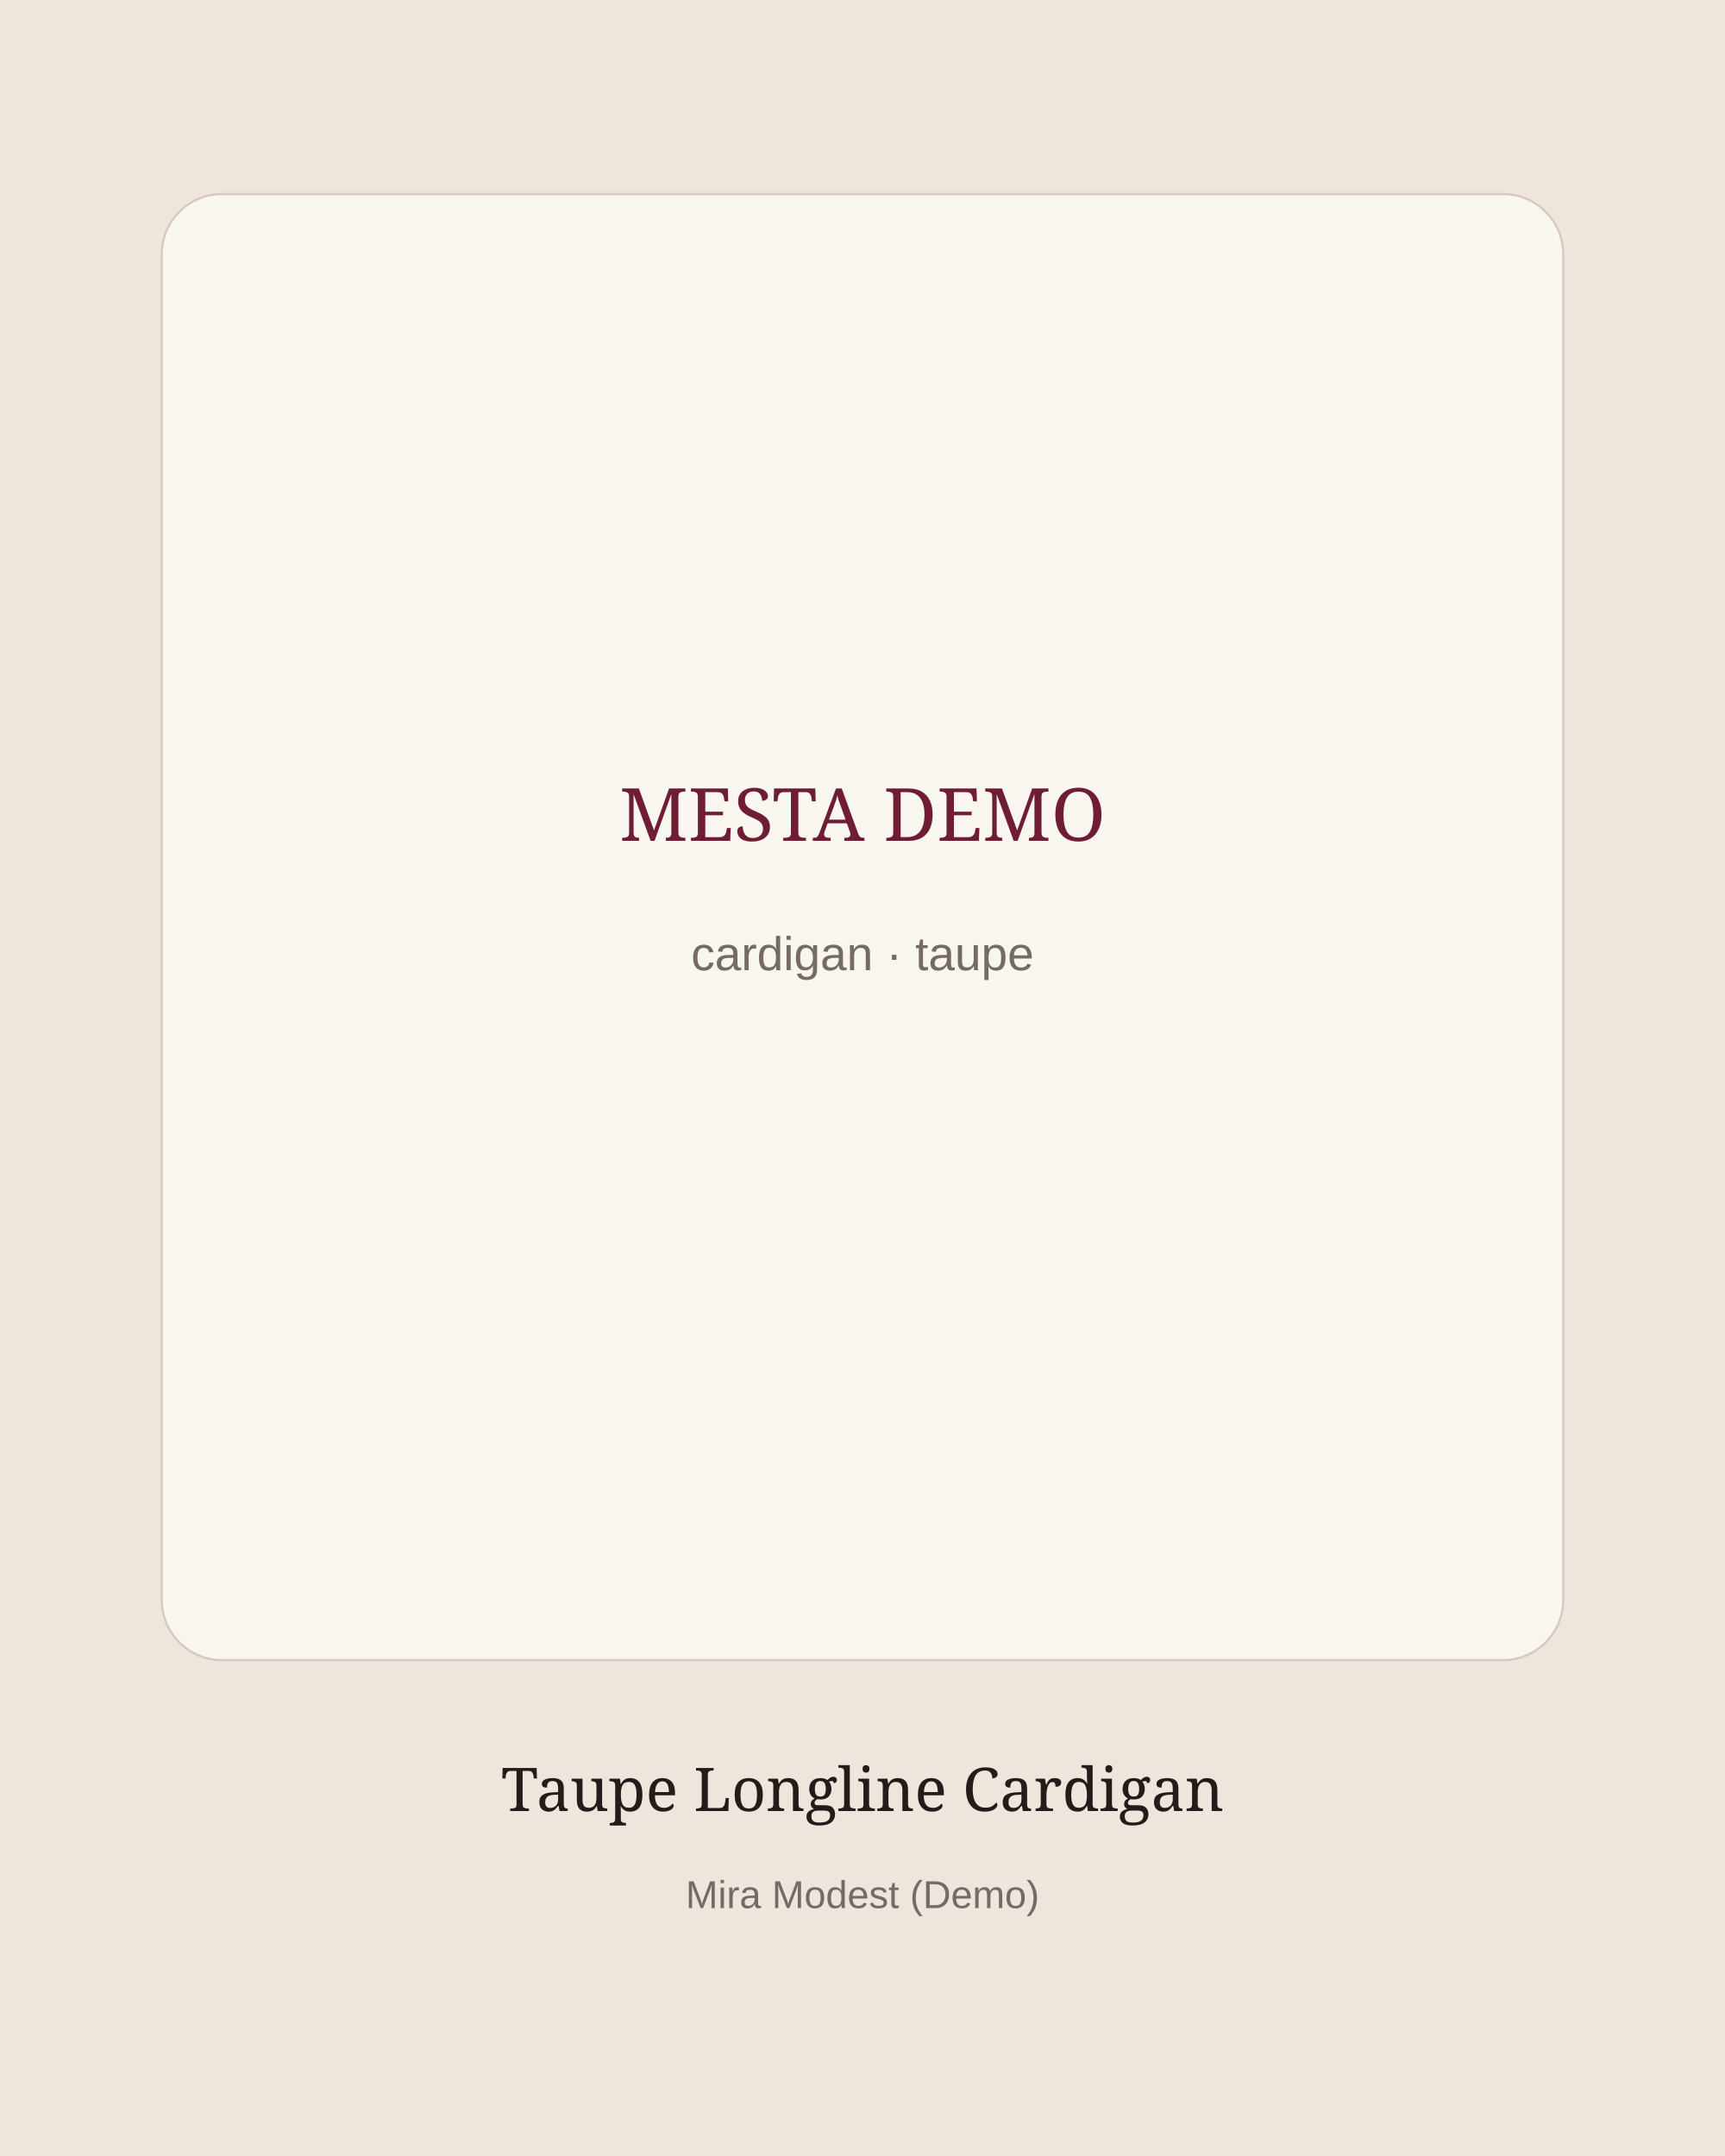
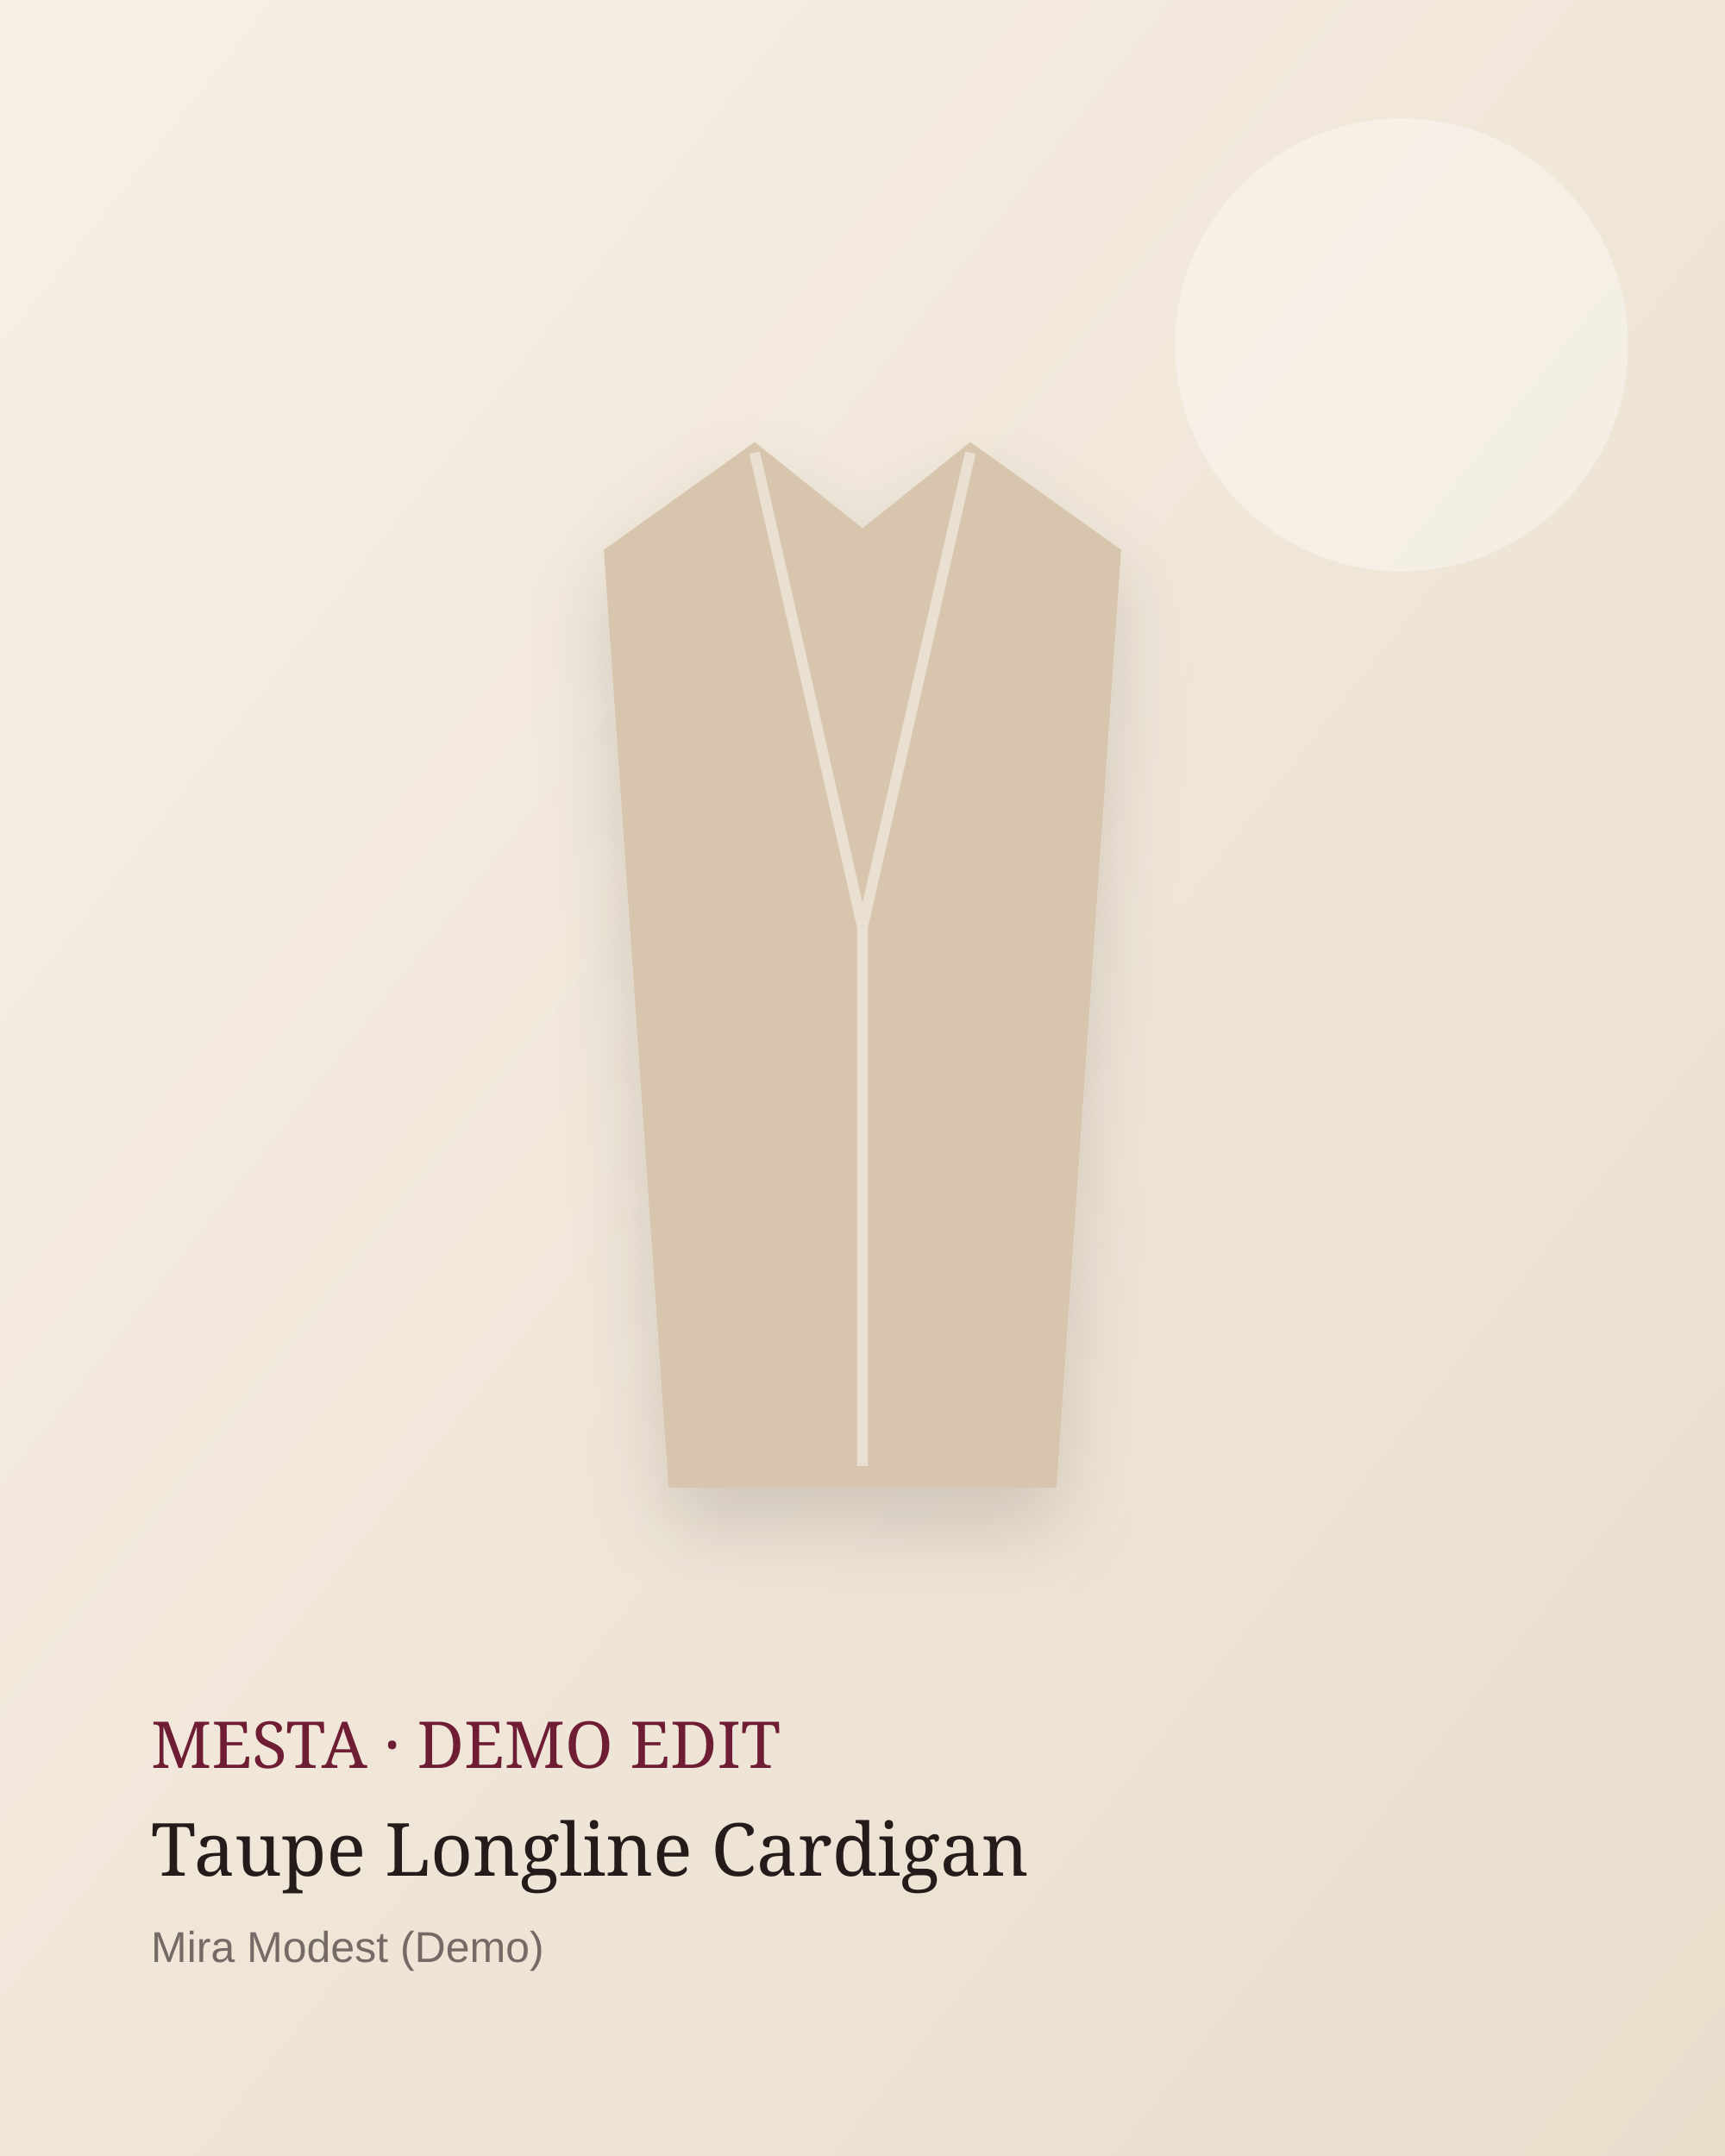
<svg xmlns="http://www.w3.org/2000/svg" width="800" height="1000" viewBox="0 0 800 1000">
-   <rect width="800" height="1000" fill="#eee6dc" />
-   <rect x="75" y="90" width="650" height="680" rx="28" fill="#f9f5ef" stroke="#d7c9bd" />
-   <text x="400" y="390" text-anchor="middle" font-family="Georgia" font-size="34" fill="#6f1d35">MESTA DEMO</text>
-   <text x="400" y="450" text-anchor="middle" font-family="Arial" font-size="22" fill="#756a66">cardigan · taupe</text>
-   <text x="400" y="840" text-anchor="middle" font-family="Georgia" font-size="28" fill="#251b1b">Taupe Longline Cardigan</text>
-   <text x="400" y="885" text-anchor="middle" font-family="Arial" font-size="18" fill="#756a66">Mira Modest (Demo)</text>
+   <defs>
+     <filter id="s" x="-20%" y="-20%" width="140%" height="140%">
+       <feDropShadow dx="0" dy="18" stdDeviation="18" flood-opacity=".14" />
+     </filter>
+     <linearGradient id="bg" x1="0" y1="0" x2="1" y2="1">
+       <stop stop-color="#f7f0e5" />
+       <stop offset="1" stop-color="#e9ddcc" />
+     </linearGradient>
+   </defs>
+   <rect width="800" height="1000" fill="url(#bg)" />
+   <circle cx="650" cy="160" r="105" fill="#fff" opacity=".34" />
+   <g filter="url(#s)">
+     <path d="M280 255 L350 205 400 245 450 205 520 255 490 690 310 690Z" fill="#d7c6ad" />
+     <path d="M350 210 400 430 450 210 M400 430 400 680" fill="none" stroke="#fff" stroke-opacity=".45" stroke-width="5" />
+   </g>
+   <text x="70" y="820" font-family="Georgia,serif" font-size="30" fill="#6f1d35">MESTA · DEMO EDIT</text>
+   <text x="70" y="870" font-family="Georgia,serif" font-size="34" fill="#251b1b">Taupe Longline Cardigan</text>
+   <text x="70" y="910" font-family="Arial,sans-serif" font-size="20" fill="#756a66">Mira Modest (Demo)</text>
</svg>
